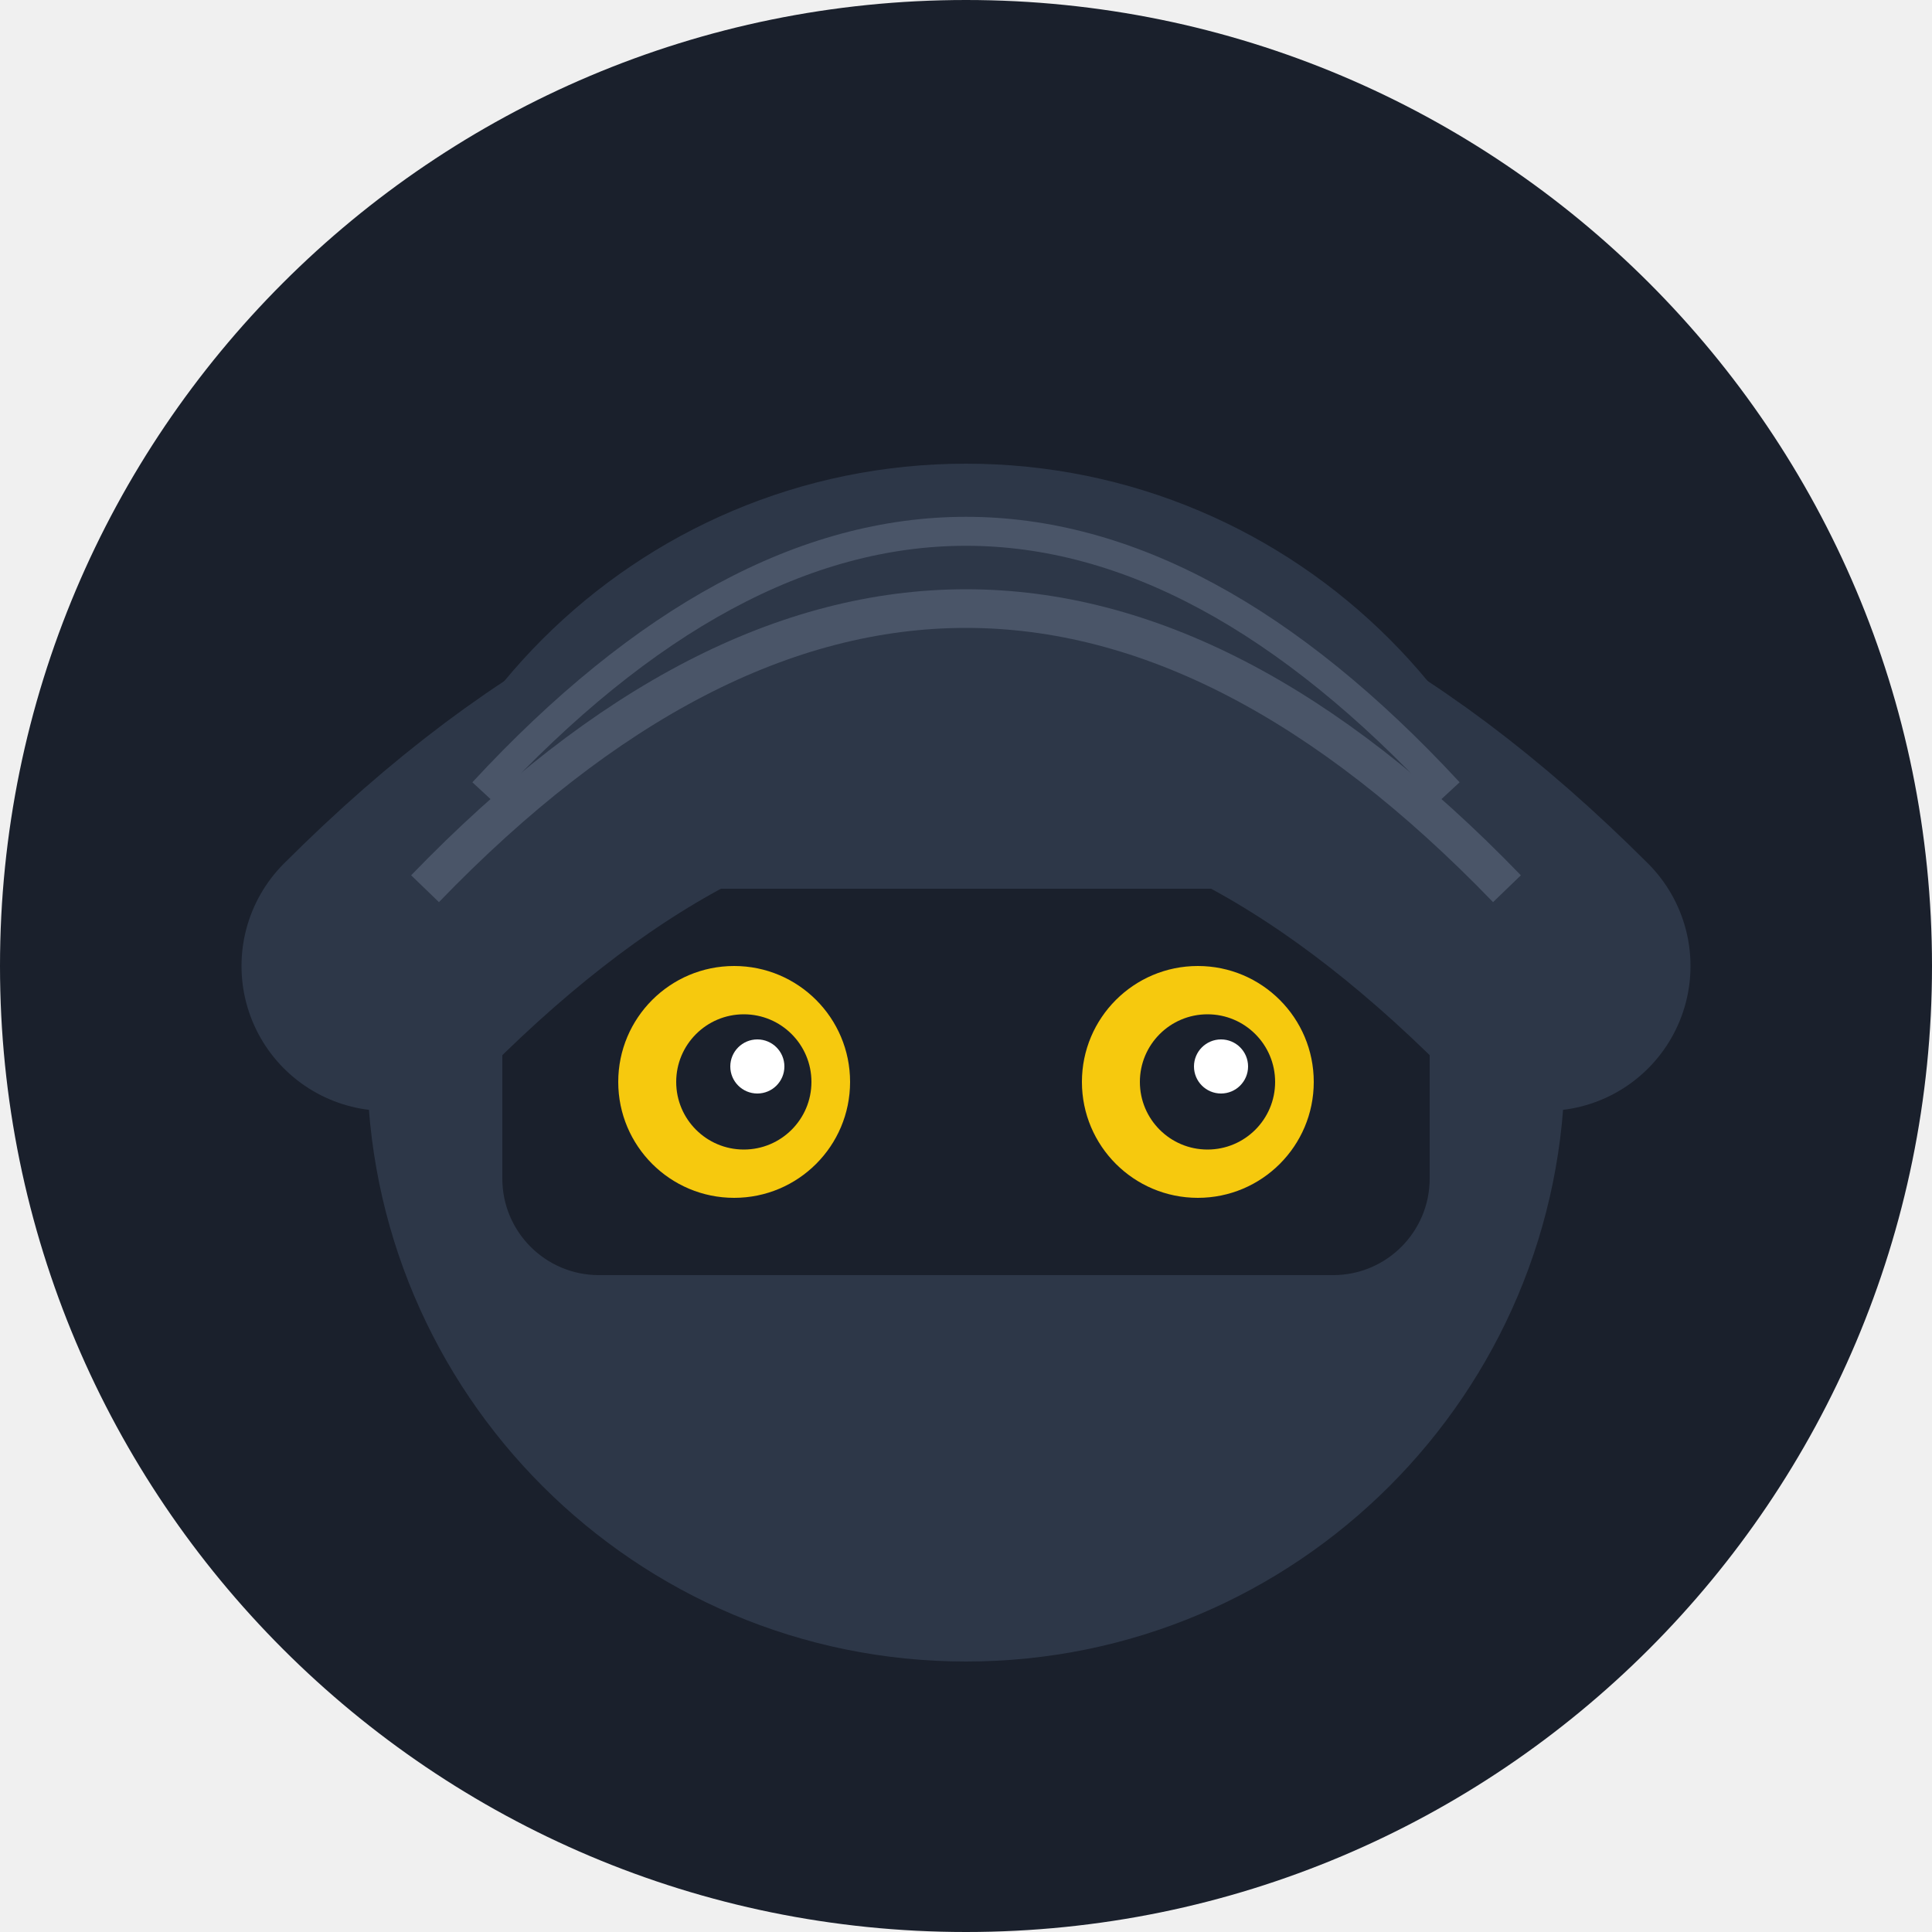
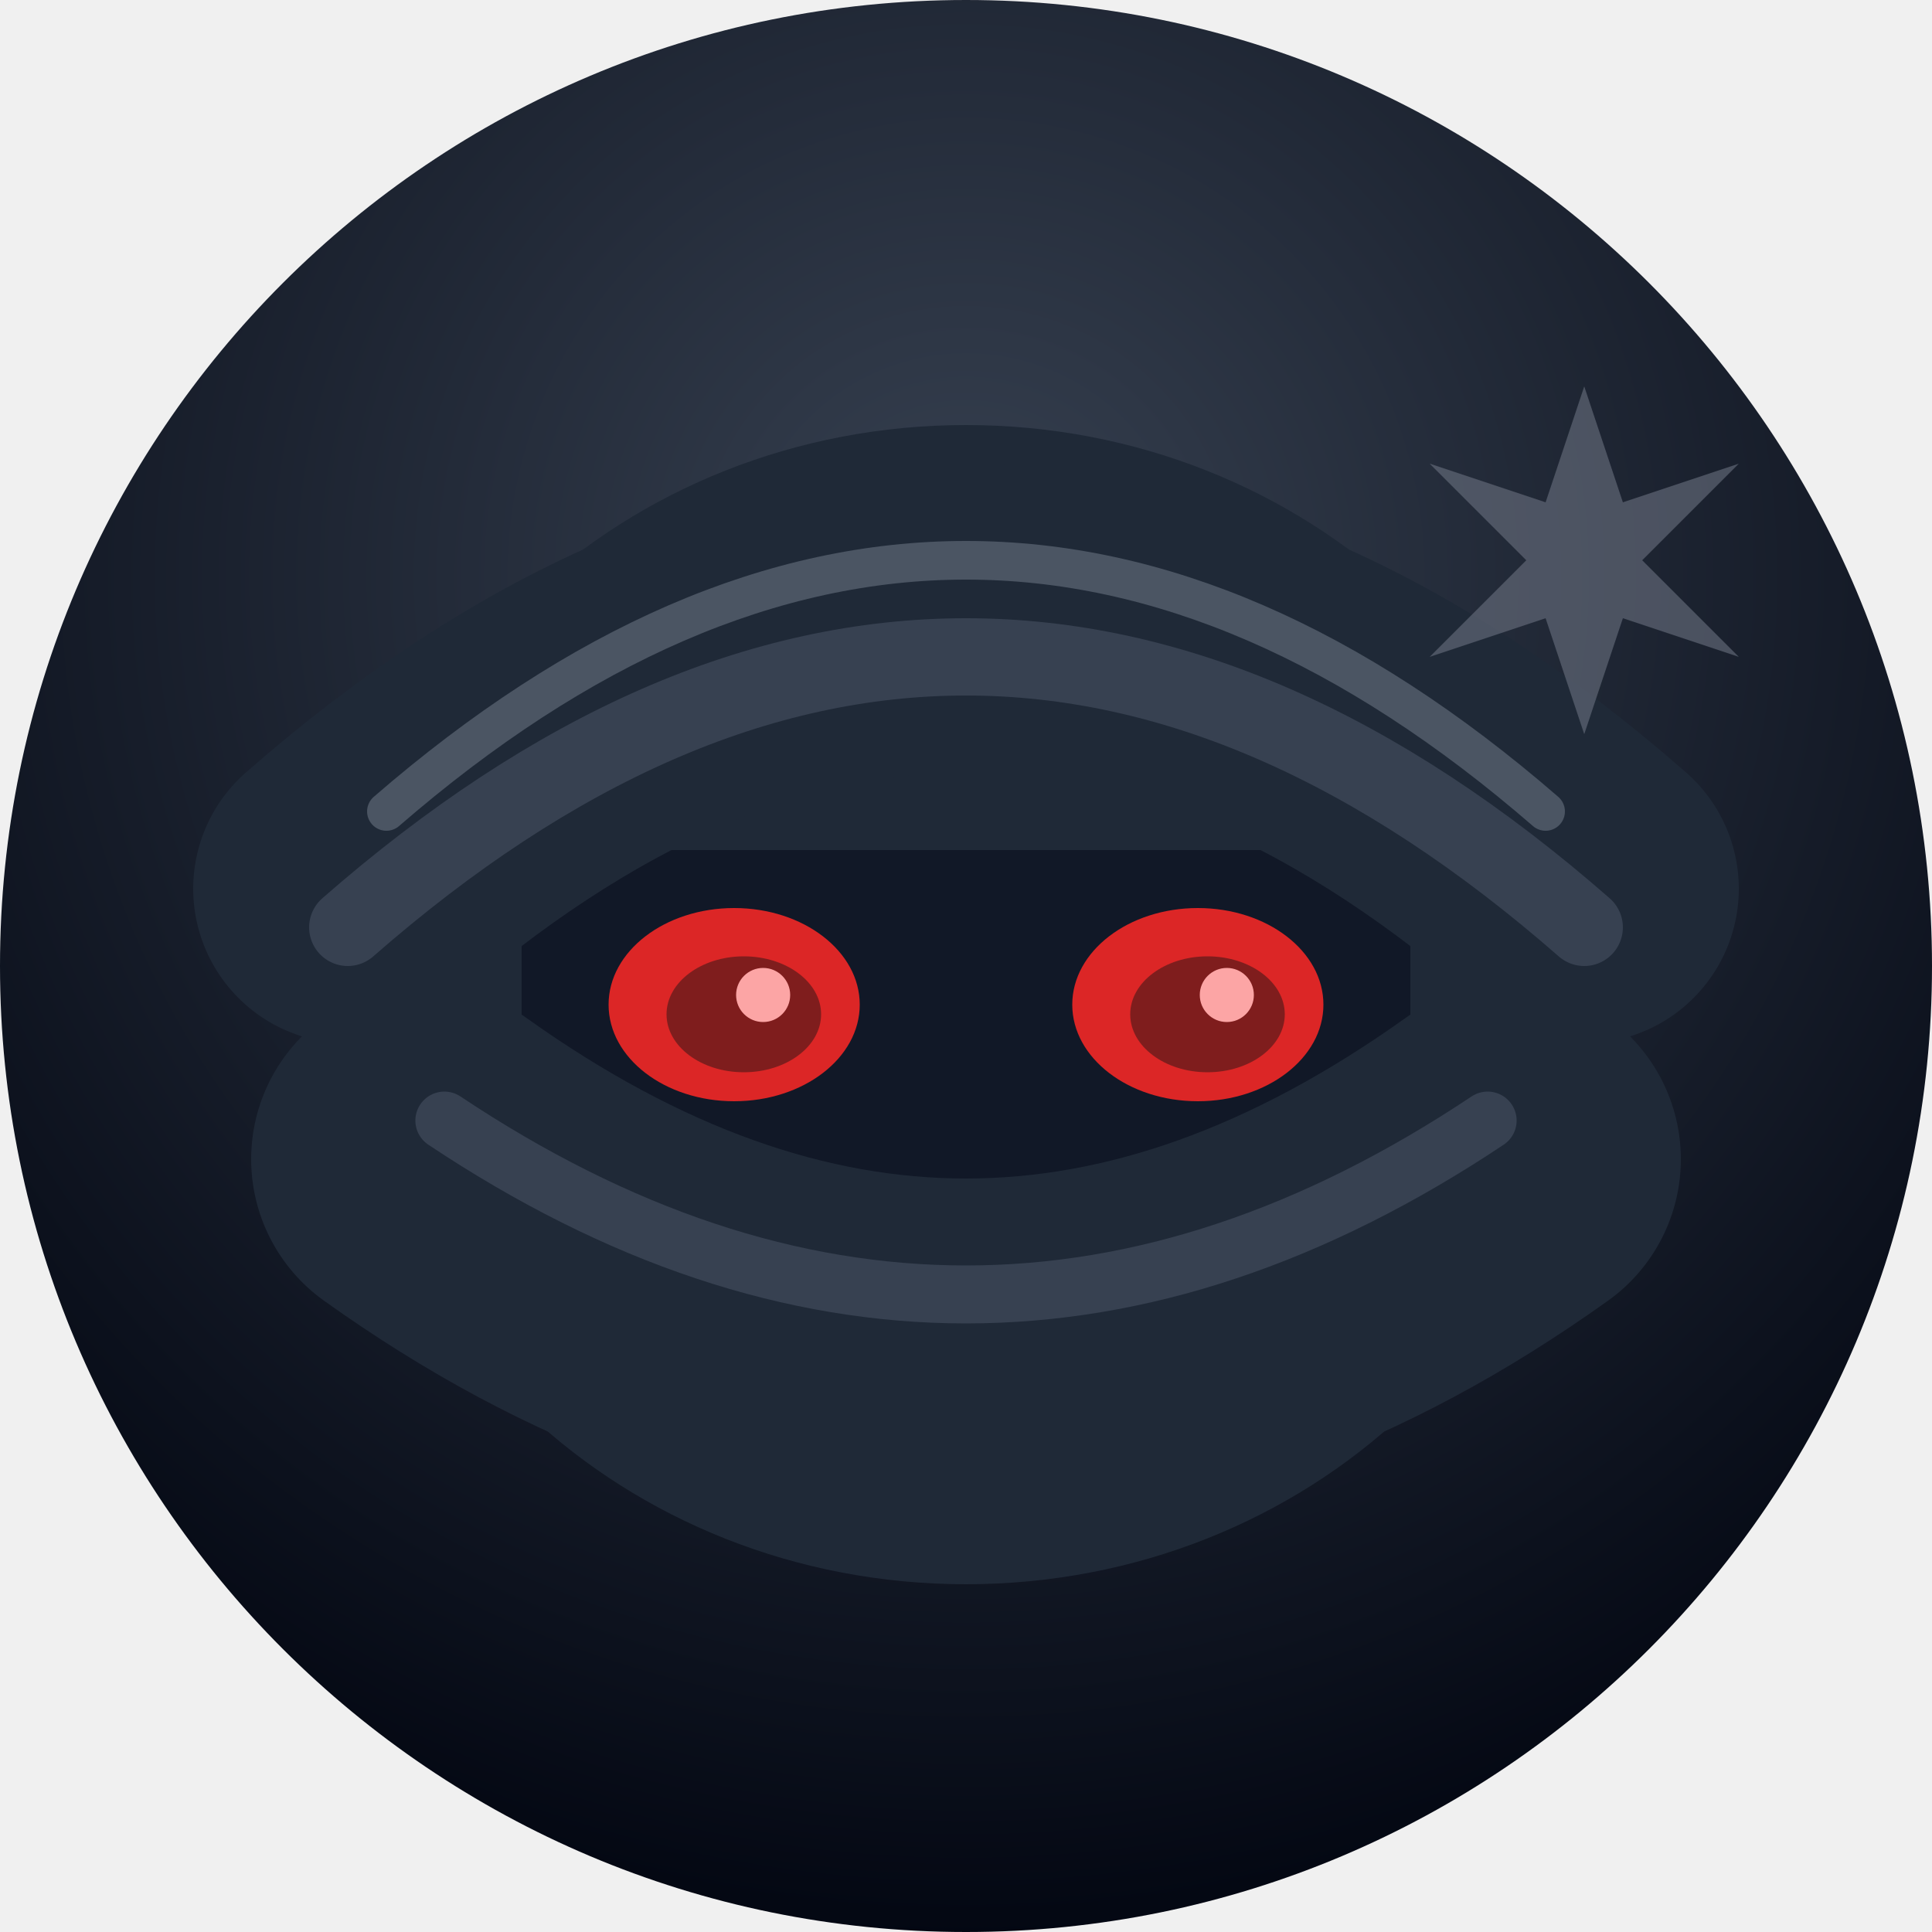
<svg xmlns="http://www.w3.org/2000/svg" viewBox="0 0 100 100">
-   <circle cx="50" cy="50" r="50" fill="#1a202c" />
-   <circle cx="50" cy="55" r="31" fill="#2d3748" />
-   <rect x="26" y="46" width="48" height="20" rx="5" fill="#1a202c" />
-   <circle cx="38" cy="56" r="6" fill="#f6c90e" />
-   <circle cx="62" cy="56" r="6" fill="#f6c90e" />
-   <circle cx="38.5" cy="56" r="3.5" fill="#1a202c" />
-   <circle cx="62.5" cy="56" r="3.5" fill="#1a202c" />
-   <circle cx="39.2" cy="55.2" r="1.4" fill="#fff" />
-   <circle cx="63.2" cy="55.2" r="1.4" fill="#fff" />
-   <path d="M20,50 Q50,20 80,50" stroke="#2d3748" stroke-width="15" fill="none" stroke-linecap="round" />
-   <path d="M22,46 Q50,17 78,46" stroke="#4a5568" stroke-width="2" fill="none" />
-   <path d="M25,41 Q50,14 75,41" stroke="#4a5568" stroke-width="1.5" fill="none" />
+   <defs>
+     <clipPath id="c">
+       <circle cx="50" cy="50" r="50" />
+     </clipPath>
+     <radialGradient id="bg" cx="50%" cy="30%" r="70%">
+       <stop offset="0%" stop-color="#374151" />
+       <stop offset="100%" stop-color="#030712" />
+     </radialGradient>
+   </defs>
+   <g clip-path="url(#c)">
+     <circle cx="50" cy="50" r="50" fill="url(#bg)" />
+     <ellipse cx="50" cy="52" rx="32" ry="30" fill="#1F2937" />
+     <rect x="27" y="44" width="46" height="17" rx="5" fill="#111827" />
+     <ellipse cx="38" cy="52" rx="6.5" ry="5" fill="#DC2626" />
+     <ellipse cx="62" cy="52" rx="6.5" ry="5" fill="#DC2626" />
+     <ellipse cx="38.5" cy="52.5" rx="4" ry="3" fill="#7F1D1D" />
+     <ellipse cx="62.5" cy="52.5" rx="4" ry="3" fill="#7F1D1D" />
+     <circle cx="39.5" cy="51.5" r="1.4" fill="#FCA5A5" />
+     <circle cx="63.5" cy="51.5" r="1.4" fill="#FCA5A5" />
+     <path d="M18,46 Q50,18 82,46" stroke="#1F2937" stroke-width="16" fill="none" stroke-linecap="round" />
+     <path d="M18,48 Q50,20 82,48" stroke="#374151" stroke-width="4" fill="none" stroke-linecap="round" />
+     <path d="M20,42 Q50,16 80,42" stroke="#4B5563" stroke-width="2" fill="none" stroke-linecap="round" />
+     <path d="M22,60 Q50,80 78,60" stroke="#1F2937" stroke-width="18" fill="none" stroke-linecap="round" />
+     <path d="M23,58 Q50,76 77,58" stroke="#374151" stroke-width="3" fill="none" stroke-linecap="round" />
+     <path d="M82,20 L84,26 L90,24 L85,29 L90,34 L84,32 L82,38 L80,32 L74,34 L79,29 L74,24 L80,26Z" fill="#6B7280" opacity="0.6" />
+   </g>
</svg>
